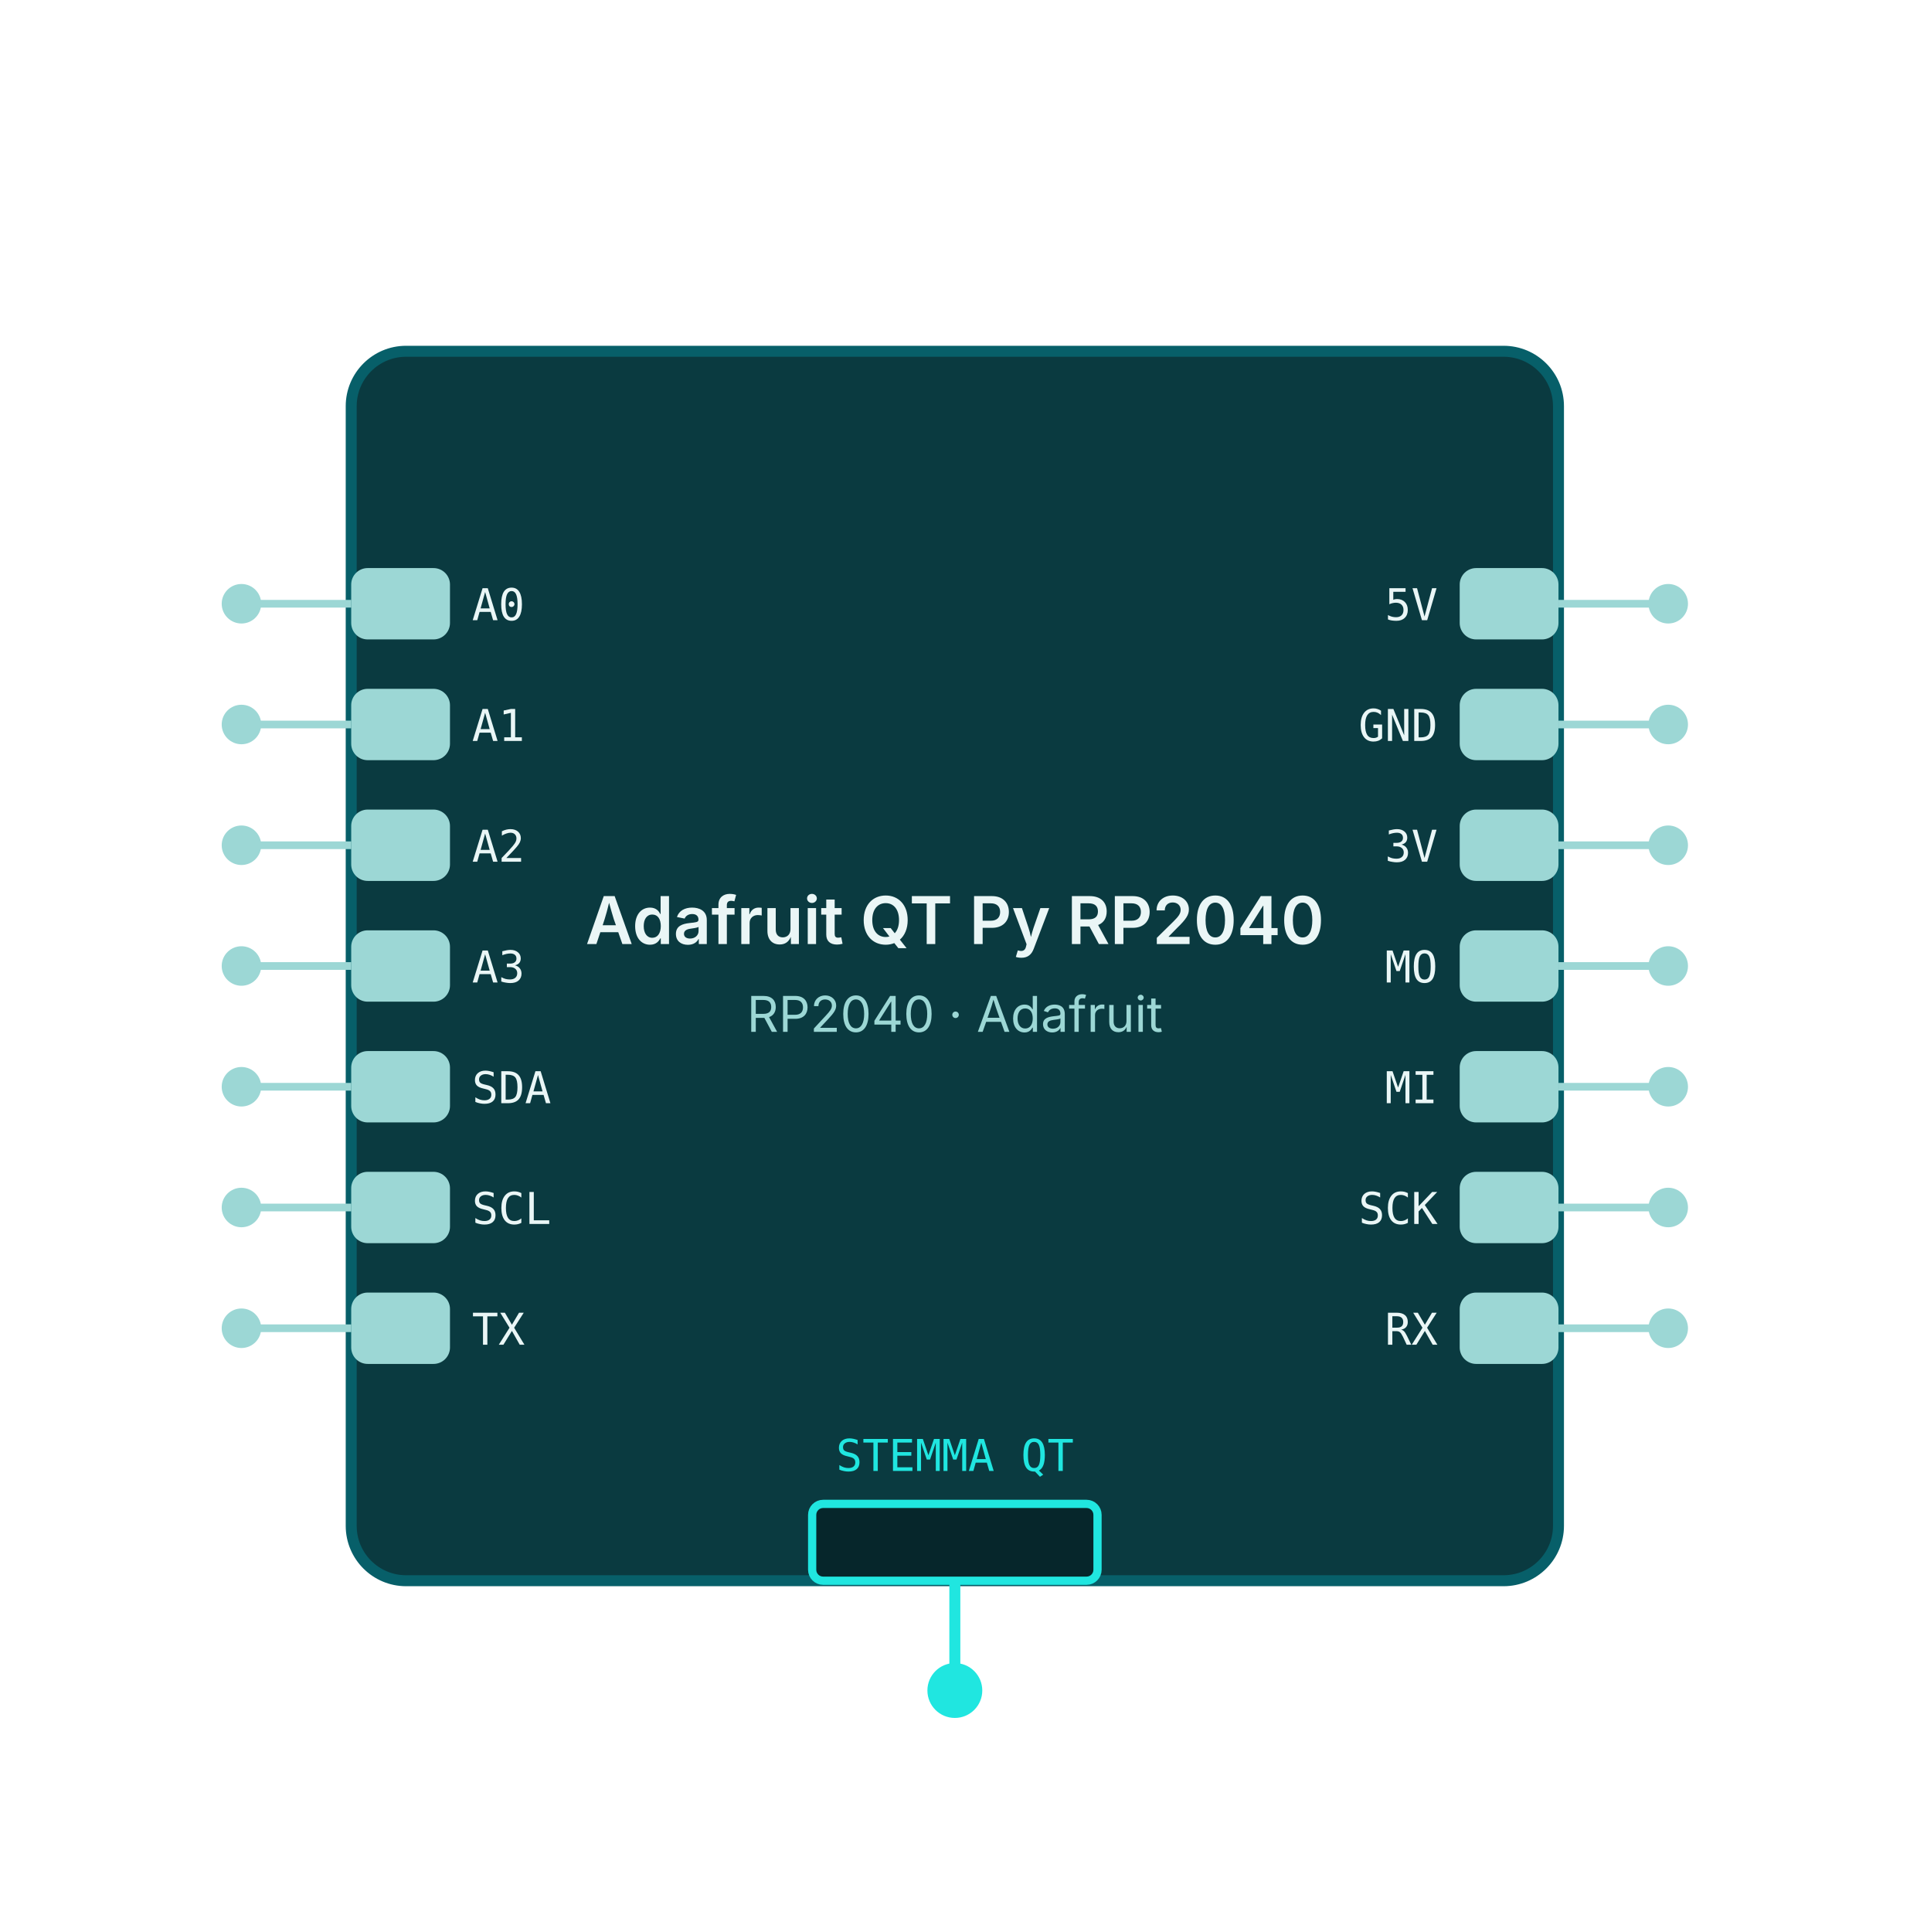
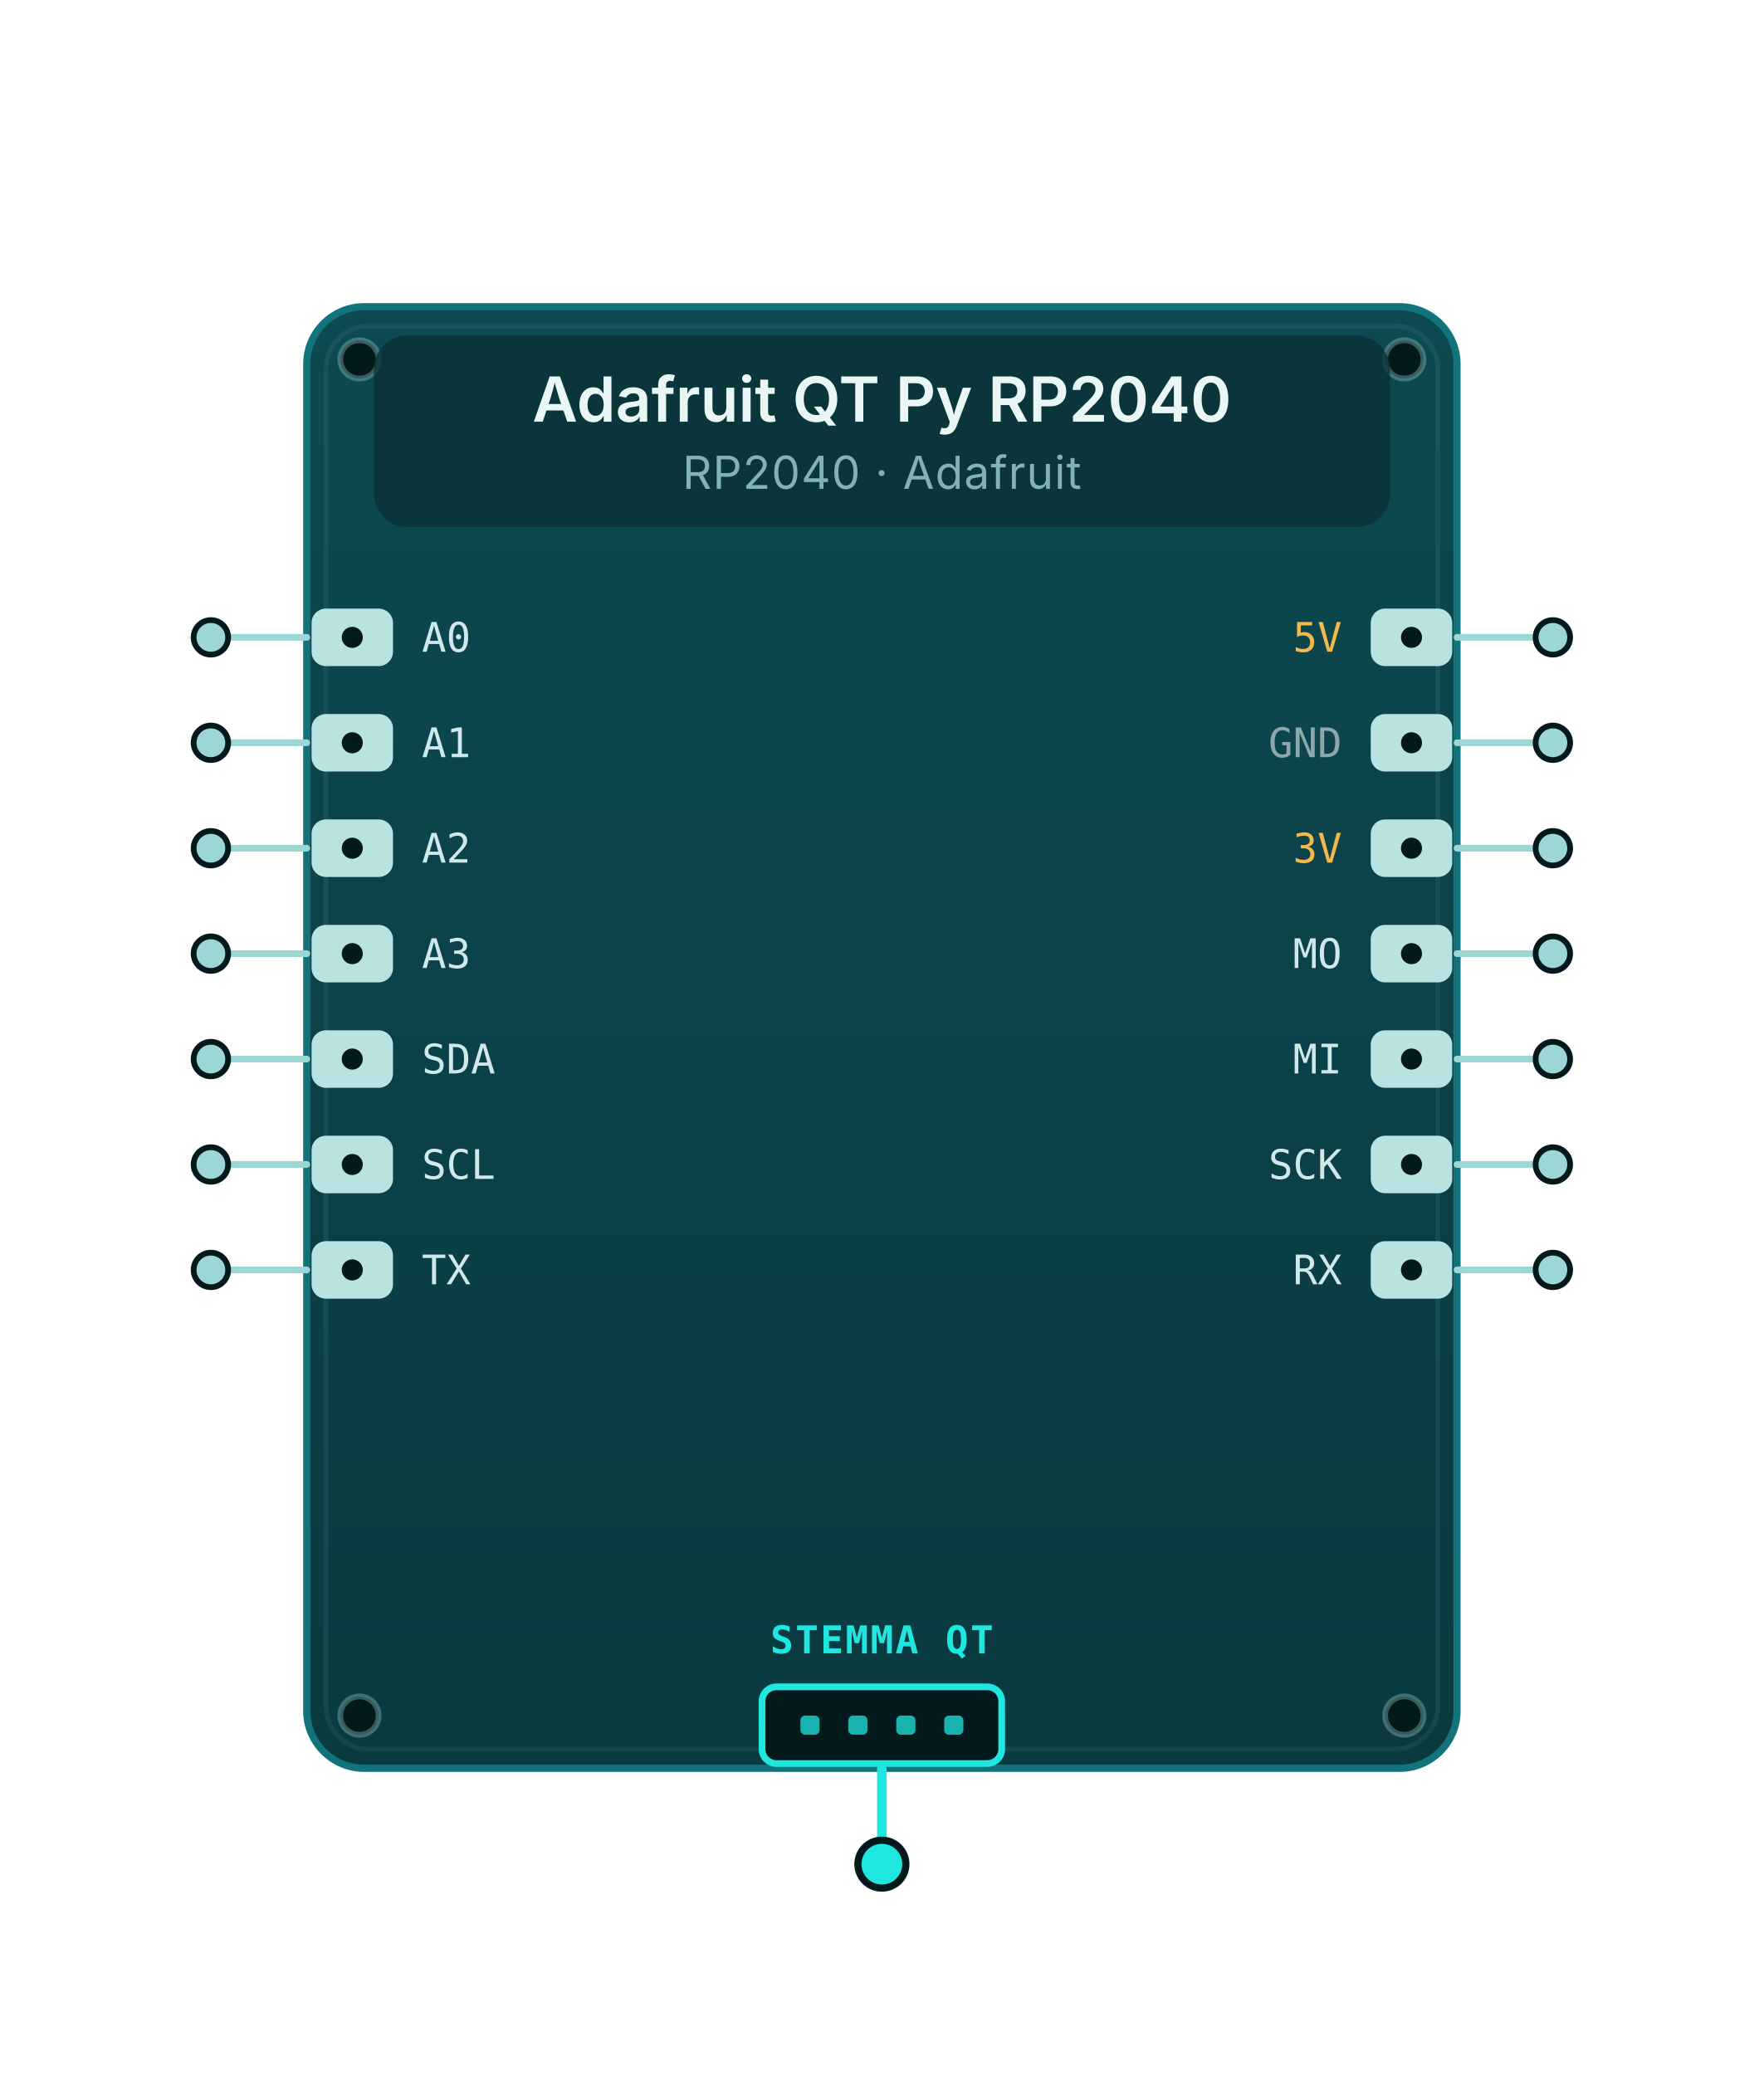
- <svg xmlns="http://www.w3.org/2000/svg" viewBox="0 0 348 352" width="348" height="352" data-hardware-entity-id="HW-FX02" data-embedo-svg="perimeter-v1">
+ <svg xmlns="http://www.w3.org/2000/svg" viewBox="0 0 368 433" width="368" height="433" data-hardware-entity-id="HW-FX02" data-embedo-svg="perimeter-v1">
+   <defs>
+     <linearGradient id="grad-HW-FX02" x1="0" y1="0" x2="0" y2="1">
+       <stop offset="0" stop-color="#0D4950" />
+       <stop offset="1" stop-color="#0A3A40" />
+     </linearGradient>
+   </defs>
  <g id="deco-HW-FX02-board">
-     <rect x="64" y="64" width="220" height="224" rx="10" fill="#0A3A40" stroke="#075F69" stroke-width="2" />
+     <rect x="64" y="64" width="240" height="305" rx="12" fill="url(#grad-HW-FX02)" stroke="#13737C" stroke-width="1.5" />
+     <rect x="68" y="68" width="232" height="297" rx="9" fill="none" stroke="#9CD7D5" stroke-opacity="0.08" />
+     <circle cx="75" cy="75" r="4" fill="#04191C" stroke="#9CD7D5" stroke-opacity="0.35" stroke-width="1.2" />
+     <circle cx="293" cy="75" r="4" fill="#04191C" stroke="#9CD7D5" stroke-opacity="0.35" stroke-width="1.2" />
+     <circle cx="75" cy="358" r="4" fill="#04191C" stroke="#9CD7D5" stroke-opacity="0.35" stroke-width="1.2" />
+     <circle cx="293" cy="358" r="4" fill="#04191C" stroke="#9CD7D5" stroke-opacity="0.35" stroke-width="1.2" />
  </g>
  <g id="deco-HW-FX02-title">
-     <text x="174" y="172" fill="#EAF6F6" font-family="Inter, Arial, sans-serif" font-size="12" font-weight="600" text-anchor="middle">Adafruit QT Py RP2040</text>
-     <text x="174" y="188" fill="#9CD7D5" font-family="Inter, Arial, sans-serif" font-size="9" text-anchor="middle">RP2040 · Adafruit</text>
+     <rect x="78" y="70" width="212" height="40" rx="7" fill="#082F34" fill-opacity="0.75" />
+     <text x="184" y="88" fill="#EAF6F6" font-family="Inter, Segoe UI, Arial, sans-serif" font-size="13" font-weight="600" text-anchor="middle">Adafruit QT Py RP2040</text>
+     <text x="184" y="102" fill="#7FB3B5" font-family="Inter, Segoe UI, Arial, sans-serif" font-size="9.5" text-anchor="middle" letter-spacing="0.2">RP2040 · Adafruit</text>
  </g>
  <g id="blk-HW-FX02-JP1" class="embedo-connector" data-connector-id="HW-FX02:JP1">
-     <rect x="64" y="103.5" width="18" height="13" rx="3" fill="#9CD7D5" />
-     <line x1="64" y1="110" x2="44" y2="110" stroke="#9CD7D5" stroke-width="1.4" />
-     <circle id="a-HW-FX02-JP1-1" class="embedo-anchor" cx="44" cy="110" r="3.6" fill="#9CD7D5" data-connector-id="HW-FX02:JP1" data-contact-id="HW-FX02:JP1:1" data-pin-id="HW-FX02:A0" />
-     <text x="86" y="113" fill="#EAF6F6" font-family="monospace" font-size="8" text-anchor="start">A0</text>
-     <rect x="64" y="125.5" width="18" height="13" rx="3" fill="#9CD7D5" />
-     <line x1="64" y1="132" x2="44" y2="132" stroke="#9CD7D5" stroke-width="1.4" />
-     <circle id="a-HW-FX02-JP1-2" class="embedo-anchor" cx="44" cy="132" r="3.6" fill="#9CD7D5" data-connector-id="HW-FX02:JP1" data-contact-id="HW-FX02:JP1:2" data-pin-id="HW-FX02:A1" />
-     <text x="86" y="135" fill="#EAF6F6" font-family="monospace" font-size="8" text-anchor="start">A1</text>
-     <rect x="64" y="147.5" width="18" height="13" rx="3" fill="#9CD7D5" />
-     <line x1="64" y1="154" x2="44" y2="154" stroke="#9CD7D5" stroke-width="1.4" />
-     <circle id="a-HW-FX02-JP1-3" class="embedo-anchor" cx="44" cy="154" r="3.6" fill="#9CD7D5" data-connector-id="HW-FX02:JP1" data-contact-id="HW-FX02:JP1:3" data-pin-id="HW-FX02:A2" />
-     <text x="86" y="157" fill="#EAF6F6" font-family="monospace" font-size="8" text-anchor="start">A2</text>
-     <rect x="64" y="169.5" width="18" height="13" rx="3" fill="#9CD7D5" />
-     <line x1="64" y1="176" x2="44" y2="176" stroke="#9CD7D5" stroke-width="1.4" />
-     <circle id="a-HW-FX02-JP1-4" class="embedo-anchor" cx="44" cy="176" r="3.6" fill="#9CD7D5" data-connector-id="HW-FX02:JP1" data-contact-id="HW-FX02:JP1:4" data-pin-id="HW-FX02:A3" />
-     <text x="86" y="179" fill="#EAF6F6" font-family="monospace" font-size="8" text-anchor="start">A3</text>
-     <rect x="64" y="191.5" width="18" height="13" rx="3" fill="#9CD7D5" />
-     <line x1="64" y1="198" x2="44" y2="198" stroke="#9CD7D5" stroke-width="1.4" />
-     <circle id="a-HW-FX02-JP1-5" class="embedo-anchor" cx="44" cy="198" r="3.6" fill="#9CD7D5" data-connector-id="HW-FX02:JP1" data-contact-id="HW-FX02:JP1:5" data-pin-id="HW-FX02:SDA" />
-     <text x="86" y="201" fill="#EAF6F6" font-family="monospace" font-size="8" text-anchor="start">SDA</text>
-     <rect x="64" y="213.5" width="18" height="13" rx="3" fill="#9CD7D5" />
-     <line x1="64" y1="220" x2="44" y2="220" stroke="#9CD7D5" stroke-width="1.4" />
-     <circle id="a-HW-FX02-JP1-6" class="embedo-anchor" cx="44" cy="220" r="3.6" fill="#9CD7D5" data-connector-id="HW-FX02:JP1" data-contact-id="HW-FX02:JP1:6" data-pin-id="HW-FX02:SCL" />
-     <text x="86" y="223" fill="#EAF6F6" font-family="monospace" font-size="8" text-anchor="start">SCL</text>
-     <rect x="64" y="235.5" width="18" height="13" rx="3" fill="#9CD7D5" />
-     <line x1="64" y1="242" x2="44" y2="242" stroke="#9CD7D5" stroke-width="1.4" />
-     <circle id="a-HW-FX02-JP1-7" class="embedo-anchor" cx="44" cy="242" r="3.6" fill="#9CD7D5" data-connector-id="HW-FX02:JP1" data-contact-id="HW-FX02:JP1:7" data-pin-id="HW-FX02:TX" />
-     <text x="86" y="245" fill="#EAF6F6" font-family="monospace" font-size="8" text-anchor="start">TX</text>
+     <rect x="65" y="127" width="17" height="12" rx="3" fill="#B9E3E1" />
+     <circle cx="73.5" cy="133" r="2.2" fill="#04191C" />
+     <line x1="64" y1="133" x2="44" y2="133" stroke="#9CD7D5" stroke-width="1.4" stroke-linecap="round" />
+     <circle id="a-HW-FX02-JP1-1" class="embedo-anchor" cx="44" cy="133" r="3.6" fill="#9CD7D5" stroke="#04191C" stroke-width="1.2" data-connector-id="HW-FX02:JP1" data-contact-id="HW-FX02:JP1:1" data-pin-id="HW-FX02:A0" />
+     <text x="88" y="136" fill="#CFE9E8" font-family="JetBrains Mono, ui-monospace, SFMono-Regular, Menlo, monospace" font-size="8.5" font-weight="500" text-anchor="start">A0</text>
+     <rect x="65" y="149" width="17" height="12" rx="3" fill="#B9E3E1" />
+     <circle cx="73.5" cy="155" r="2.2" fill="#04191C" />
+     <line x1="64" y1="155" x2="44" y2="155" stroke="#9CD7D5" stroke-width="1.4" stroke-linecap="round" />
+     <circle id="a-HW-FX02-JP1-2" class="embedo-anchor" cx="44" cy="155" r="3.6" fill="#9CD7D5" stroke="#04191C" stroke-width="1.2" data-connector-id="HW-FX02:JP1" data-contact-id="HW-FX02:JP1:2" data-pin-id="HW-FX02:A1" />
+     <text x="88" y="158" fill="#CFE9E8" font-family="JetBrains Mono, ui-monospace, SFMono-Regular, Menlo, monospace" font-size="8.5" font-weight="500" text-anchor="start">A1</text>
+     <rect x="65" y="171" width="17" height="12" rx="3" fill="#B9E3E1" />
+     <circle cx="73.5" cy="177" r="2.2" fill="#04191C" />
+     <line x1="64" y1="177" x2="44" y2="177" stroke="#9CD7D5" stroke-width="1.4" stroke-linecap="round" />
+     <circle id="a-HW-FX02-JP1-3" class="embedo-anchor" cx="44" cy="177" r="3.6" fill="#9CD7D5" stroke="#04191C" stroke-width="1.2" data-connector-id="HW-FX02:JP1" data-contact-id="HW-FX02:JP1:3" data-pin-id="HW-FX02:A2" />
+     <text x="88" y="180" fill="#CFE9E8" font-family="JetBrains Mono, ui-monospace, SFMono-Regular, Menlo, monospace" font-size="8.5" font-weight="500" text-anchor="start">A2</text>
+     <rect x="65" y="193" width="17" height="12" rx="3" fill="#B9E3E1" />
+     <circle cx="73.5" cy="199" r="2.2" fill="#04191C" />
+     <line x1="64" y1="199" x2="44" y2="199" stroke="#9CD7D5" stroke-width="1.4" stroke-linecap="round" />
+     <circle id="a-HW-FX02-JP1-4" class="embedo-anchor" cx="44" cy="199" r="3.6" fill="#9CD7D5" stroke="#04191C" stroke-width="1.2" data-connector-id="HW-FX02:JP1" data-contact-id="HW-FX02:JP1:4" data-pin-id="HW-FX02:A3" />
+     <text x="88" y="202" fill="#CFE9E8" font-family="JetBrains Mono, ui-monospace, SFMono-Regular, Menlo, monospace" font-size="8.5" font-weight="500" text-anchor="start">A3</text>
+     <rect x="65" y="215" width="17" height="12" rx="3" fill="#B9E3E1" />
+     <circle cx="73.5" cy="221" r="2.2" fill="#04191C" />
+     <line x1="64" y1="221" x2="44" y2="221" stroke="#9CD7D5" stroke-width="1.4" stroke-linecap="round" />
+     <circle id="a-HW-FX02-JP1-5" class="embedo-anchor" cx="44" cy="221" r="3.6" fill="#9CD7D5" stroke="#04191C" stroke-width="1.2" data-connector-id="HW-FX02:JP1" data-contact-id="HW-FX02:JP1:5" data-pin-id="HW-FX02:SDA" />
+     <text x="88" y="224" fill="#CFE9E8" font-family="JetBrains Mono, ui-monospace, SFMono-Regular, Menlo, monospace" font-size="8.5" font-weight="500" text-anchor="start">SDA</text>
+     <rect x="65" y="237" width="17" height="12" rx="3" fill="#B9E3E1" />
+     <circle cx="73.5" cy="243" r="2.2" fill="#04191C" />
+     <line x1="64" y1="243" x2="44" y2="243" stroke="#9CD7D5" stroke-width="1.4" stroke-linecap="round" />
+     <circle id="a-HW-FX02-JP1-6" class="embedo-anchor" cx="44" cy="243" r="3.6" fill="#9CD7D5" stroke="#04191C" stroke-width="1.2" data-connector-id="HW-FX02:JP1" data-contact-id="HW-FX02:JP1:6" data-pin-id="HW-FX02:SCL" />
+     <text x="88" y="246" fill="#CFE9E8" font-family="JetBrains Mono, ui-monospace, SFMono-Regular, Menlo, monospace" font-size="8.5" font-weight="500" text-anchor="start">SCL</text>
+     <rect x="65" y="259" width="17" height="12" rx="3" fill="#B9E3E1" />
+     <circle cx="73.5" cy="265" r="2.2" fill="#04191C" />
+     <line x1="64" y1="265" x2="44" y2="265" stroke="#9CD7D5" stroke-width="1.4" stroke-linecap="round" />
+     <circle id="a-HW-FX02-JP1-7" class="embedo-anchor" cx="44" cy="265" r="3.6" fill="#9CD7D5" stroke="#04191C" stroke-width="1.2" data-connector-id="HW-FX02:JP1" data-contact-id="HW-FX02:JP1:7" data-pin-id="HW-FX02:TX" />
+     <text x="88" y="268" fill="#CFE9E8" font-family="JetBrains Mono, ui-monospace, SFMono-Regular, Menlo, monospace" font-size="8.5" font-weight="500" text-anchor="start">TX</text>
  </g>
  <g id="blk-HW-FX02-JP2" class="embedo-connector" data-connector-id="HW-FX02:JP2">
-     <rect x="266" y="103.5" width="18" height="13" rx="3" fill="#9CD7D5" />
-     <line x1="284" y1="110" x2="304" y2="110" stroke="#9CD7D5" stroke-width="1.4" />
-     <circle id="a-HW-FX02-JP2-1" class="embedo-anchor" cx="304" cy="110" r="3.6" fill="#9CD7D5" data-connector-id="HW-FX02:JP2" data-contact-id="HW-FX02:JP2:1" data-pin-id="HW-FX02:5V" />
-     <text x="262" y="113" fill="#EAF6F6" font-family="monospace" font-size="8" text-anchor="end">5V</text>
-     <rect x="266" y="125.5" width="18" height="13" rx="3" fill="#9CD7D5" />
-     <line x1="284" y1="132" x2="304" y2="132" stroke="#9CD7D5" stroke-width="1.4" />
-     <circle id="a-HW-FX02-JP2-2" class="embedo-anchor" cx="304" cy="132" r="3.6" fill="#9CD7D5" data-connector-id="HW-FX02:JP2" data-contact-id="HW-FX02:JP2:2" data-pin-id="HW-FX02:GND" />
-     <text x="262" y="135" fill="#EAF6F6" font-family="monospace" font-size="8" text-anchor="end">GND</text>
-     <rect x="266" y="147.5" width="18" height="13" rx="3" fill="#9CD7D5" />
-     <line x1="284" y1="154" x2="304" y2="154" stroke="#9CD7D5" stroke-width="1.4" />
-     <circle id="a-HW-FX02-JP2-3" class="embedo-anchor" cx="304" cy="154" r="3.6" fill="#9CD7D5" data-connector-id="HW-FX02:JP2" data-contact-id="HW-FX02:JP2:3" data-pin-id="HW-FX02:3V" />
-     <text x="262" y="157" fill="#EAF6F6" font-family="monospace" font-size="8" text-anchor="end">3V</text>
-     <rect x="266" y="169.5" width="18" height="13" rx="3" fill="#9CD7D5" />
-     <line x1="284" y1="176" x2="304" y2="176" stroke="#9CD7D5" stroke-width="1.4" />
-     <circle id="a-HW-FX02-JP2-4" class="embedo-anchor" cx="304" cy="176" r="3.6" fill="#9CD7D5" data-connector-id="HW-FX02:JP2" data-contact-id="HW-FX02:JP2:4" data-pin-id="HW-FX02:MO" />
-     <text x="262" y="179" fill="#EAF6F6" font-family="monospace" font-size="8" text-anchor="end">MO</text>
-     <rect x="266" y="191.5" width="18" height="13" rx="3" fill="#9CD7D5" />
-     <line x1="284" y1="198" x2="304" y2="198" stroke="#9CD7D5" stroke-width="1.4" />
-     <circle id="a-HW-FX02-JP2-5" class="embedo-anchor" cx="304" cy="198" r="3.6" fill="#9CD7D5" data-connector-id="HW-FX02:JP2" data-contact-id="HW-FX02:JP2:5" data-pin-id="HW-FX02:MI" />
-     <text x="262" y="201" fill="#EAF6F6" font-family="monospace" font-size="8" text-anchor="end">MI</text>
-     <rect x="266" y="213.5" width="18" height="13" rx="3" fill="#9CD7D5" />
-     <line x1="284" y1="220" x2="304" y2="220" stroke="#9CD7D5" stroke-width="1.4" />
-     <circle id="a-HW-FX02-JP2-6" class="embedo-anchor" cx="304" cy="220" r="3.6" fill="#9CD7D5" data-connector-id="HW-FX02:JP2" data-contact-id="HW-FX02:JP2:6" data-pin-id="HW-FX02:SCK" />
-     <text x="262" y="223" fill="#EAF6F6" font-family="monospace" font-size="8" text-anchor="end">SCK</text>
-     <rect x="266" y="235.5" width="18" height="13" rx="3" fill="#9CD7D5" />
-     <line x1="284" y1="242" x2="304" y2="242" stroke="#9CD7D5" stroke-width="1.4" />
-     <circle id="a-HW-FX02-JP2-7" class="embedo-anchor" cx="304" cy="242" r="3.6" fill="#9CD7D5" data-connector-id="HW-FX02:JP2" data-contact-id="HW-FX02:JP2:7" data-pin-id="HW-FX02:RX" />
-     <text x="262" y="245" fill="#EAF6F6" font-family="monospace" font-size="8" text-anchor="end">RX</text>
+     <rect x="286" y="127" width="17" height="12" rx="3" fill="#B9E3E1" />
+     <circle cx="294.5" cy="133" r="2.2" fill="#04191C" />
+     <line x1="304" y1="133" x2="324" y2="133" stroke="#9CD7D5" stroke-width="1.4" stroke-linecap="round" />
+     <circle id="a-HW-FX02-JP2-1" class="embedo-anchor" cx="324" cy="133" r="3.6" fill="#9CD7D5" stroke="#04191C" stroke-width="1.2" data-connector-id="HW-FX02:JP2" data-contact-id="HW-FX02:JP2:1" data-pin-id="HW-FX02:5V" />
+     <text x="280" y="136" fill="#F5B84B" font-family="JetBrains Mono, ui-monospace, SFMono-Regular, Menlo, monospace" font-size="8.5" font-weight="500" text-anchor="end">5V</text>
+     <rect x="286" y="149" width="17" height="12" rx="3" fill="#B9E3E1" />
+     <circle cx="294.5" cy="155" r="2.2" fill="#04191C" />
+     <line x1="304" y1="155" x2="324" y2="155" stroke="#9CD7D5" stroke-width="1.4" stroke-linecap="round" />
+     <circle id="a-HW-FX02-JP2-2" class="embedo-anchor" cx="324" cy="155" r="3.6" fill="#9CD7D5" stroke="#04191C" stroke-width="1.2" data-connector-id="HW-FX02:JP2" data-contact-id="HW-FX02:JP2:2" data-pin-id="HW-FX02:GND" />
+     <text x="280" y="158" fill="#8EA7AA" font-family="JetBrains Mono, ui-monospace, SFMono-Regular, Menlo, monospace" font-size="8.5" font-weight="500" text-anchor="end">GND</text>
+     <rect x="286" y="171" width="17" height="12" rx="3" fill="#B9E3E1" />
+     <circle cx="294.5" cy="177" r="2.2" fill="#04191C" />
+     <line x1="304" y1="177" x2="324" y2="177" stroke="#9CD7D5" stroke-width="1.4" stroke-linecap="round" />
+     <circle id="a-HW-FX02-JP2-3" class="embedo-anchor" cx="324" cy="177" r="3.6" fill="#9CD7D5" stroke="#04191C" stroke-width="1.2" data-connector-id="HW-FX02:JP2" data-contact-id="HW-FX02:JP2:3" data-pin-id="HW-FX02:3V" />
+     <text x="280" y="180" fill="#F5B84B" font-family="JetBrains Mono, ui-monospace, SFMono-Regular, Menlo, monospace" font-size="8.5" font-weight="500" text-anchor="end">3V</text>
+     <rect x="286" y="193" width="17" height="12" rx="3" fill="#B9E3E1" />
+     <circle cx="294.5" cy="199" r="2.2" fill="#04191C" />
+     <line x1="304" y1="199" x2="324" y2="199" stroke="#9CD7D5" stroke-width="1.4" stroke-linecap="round" />
+     <circle id="a-HW-FX02-JP2-4" class="embedo-anchor" cx="324" cy="199" r="3.6" fill="#9CD7D5" stroke="#04191C" stroke-width="1.2" data-connector-id="HW-FX02:JP2" data-contact-id="HW-FX02:JP2:4" data-pin-id="HW-FX02:MO" />
+     <text x="280" y="202" fill="#CFE9E8" font-family="JetBrains Mono, ui-monospace, SFMono-Regular, Menlo, monospace" font-size="8.5" font-weight="500" text-anchor="end">MO</text>
+     <rect x="286" y="215" width="17" height="12" rx="3" fill="#B9E3E1" />
+     <circle cx="294.5" cy="221" r="2.2" fill="#04191C" />
+     <line x1="304" y1="221" x2="324" y2="221" stroke="#9CD7D5" stroke-width="1.4" stroke-linecap="round" />
+     <circle id="a-HW-FX02-JP2-5" class="embedo-anchor" cx="324" cy="221" r="3.6" fill="#9CD7D5" stroke="#04191C" stroke-width="1.2" data-connector-id="HW-FX02:JP2" data-contact-id="HW-FX02:JP2:5" data-pin-id="HW-FX02:MI" />
+     <text x="280" y="224" fill="#CFE9E8" font-family="JetBrains Mono, ui-monospace, SFMono-Regular, Menlo, monospace" font-size="8.5" font-weight="500" text-anchor="end">MI</text>
+     <rect x="286" y="237" width="17" height="12" rx="3" fill="#B9E3E1" />
+     <circle cx="294.5" cy="243" r="2.2" fill="#04191C" />
+     <line x1="304" y1="243" x2="324" y2="243" stroke="#9CD7D5" stroke-width="1.4" stroke-linecap="round" />
+     <circle id="a-HW-FX02-JP2-6" class="embedo-anchor" cx="324" cy="243" r="3.6" fill="#9CD7D5" stroke="#04191C" stroke-width="1.2" data-connector-id="HW-FX02:JP2" data-contact-id="HW-FX02:JP2:6" data-pin-id="HW-FX02:SCK" />
+     <text x="280" y="246" fill="#CFE9E8" font-family="JetBrains Mono, ui-monospace, SFMono-Regular, Menlo, monospace" font-size="8.5" font-weight="500" text-anchor="end">SCK</text>
+     <rect x="286" y="259" width="17" height="12" rx="3" fill="#B9E3E1" />
+     <circle cx="294.5" cy="265" r="2.2" fill="#04191C" />
+     <line x1="304" y1="265" x2="324" y2="265" stroke="#9CD7D5" stroke-width="1.4" stroke-linecap="round" />
+     <circle id="a-HW-FX02-JP2-7" class="embedo-anchor" cx="324" cy="265" r="3.6" fill="#9CD7D5" stroke="#04191C" stroke-width="1.2" data-connector-id="HW-FX02:JP2" data-contact-id="HW-FX02:JP2:7" data-pin-id="HW-FX02:RX" />
+     <text x="280" y="268" fill="#CFE9E8" font-family="JetBrains Mono, ui-monospace, SFMono-Regular, Menlo, monospace" font-size="8.5" font-weight="500" text-anchor="end">RX</text>
  </g>
  <g id="blk-HW-FX02-CONN1" class="embedo-connector" data-connector-id="HW-FX02:CONN1">
-     <rect x="148" y="274" width="52" height="14" rx="2" fill="#06262B" stroke="#20E6E0" stroke-width="1.5" />
-     <line x1="174" y1="288" x2="174" y2="308" stroke="#20E6E0" stroke-width="2" />
-     <circle id="a-HW-FX02-CONN1" class="embedo-anchor embedo-anchor-whole" cx="174" cy="308" r="5" fill="#20E6E0" data-connector-id="HW-FX02:CONN1" />
-     <text x="174" y="268" fill="#20E6E0" font-family="monospace" font-size="8" text-anchor="middle">STEMMA QT</text>
+     <rect x="159" y="352" width="50" height="16" rx="3" fill="#04191C" stroke="#20E6E0" stroke-width="1.4" />
+     <rect x="167" y="358" width="4" height="4" rx="1" fill="#20E6E0" fill-opacity="0.75" />
+     <rect x="177" y="358" width="4" height="4" rx="1" fill="#20E6E0" fill-opacity="0.75" />
+     <rect x="187" y="358" width="4" height="4" rx="1" fill="#20E6E0" fill-opacity="0.75" />
+     <rect x="197" y="358" width="4" height="4" rx="1" fill="#20E6E0" fill-opacity="0.75" />
+     <line x1="184" y1="369" x2="184" y2="389" stroke="#20E6E0" stroke-width="2" stroke-linecap="round" />
+     <circle id="a-HW-FX02-CONN1" class="embedo-anchor embedo-anchor-whole" cx="184" cy="389" r="5" fill="#20E6E0" stroke="#04191C" stroke-width="1.5" data-connector-id="HW-FX02:CONN1" />
+     <text x="184" y="345" fill="#20E6E0" font-family="JetBrains Mono, ui-monospace, SFMono-Regular, Menlo, monospace" font-size="8" font-weight="600" letter-spacing="0.4" text-anchor="middle">STEMMA QT</text>
  </g>
</svg>
